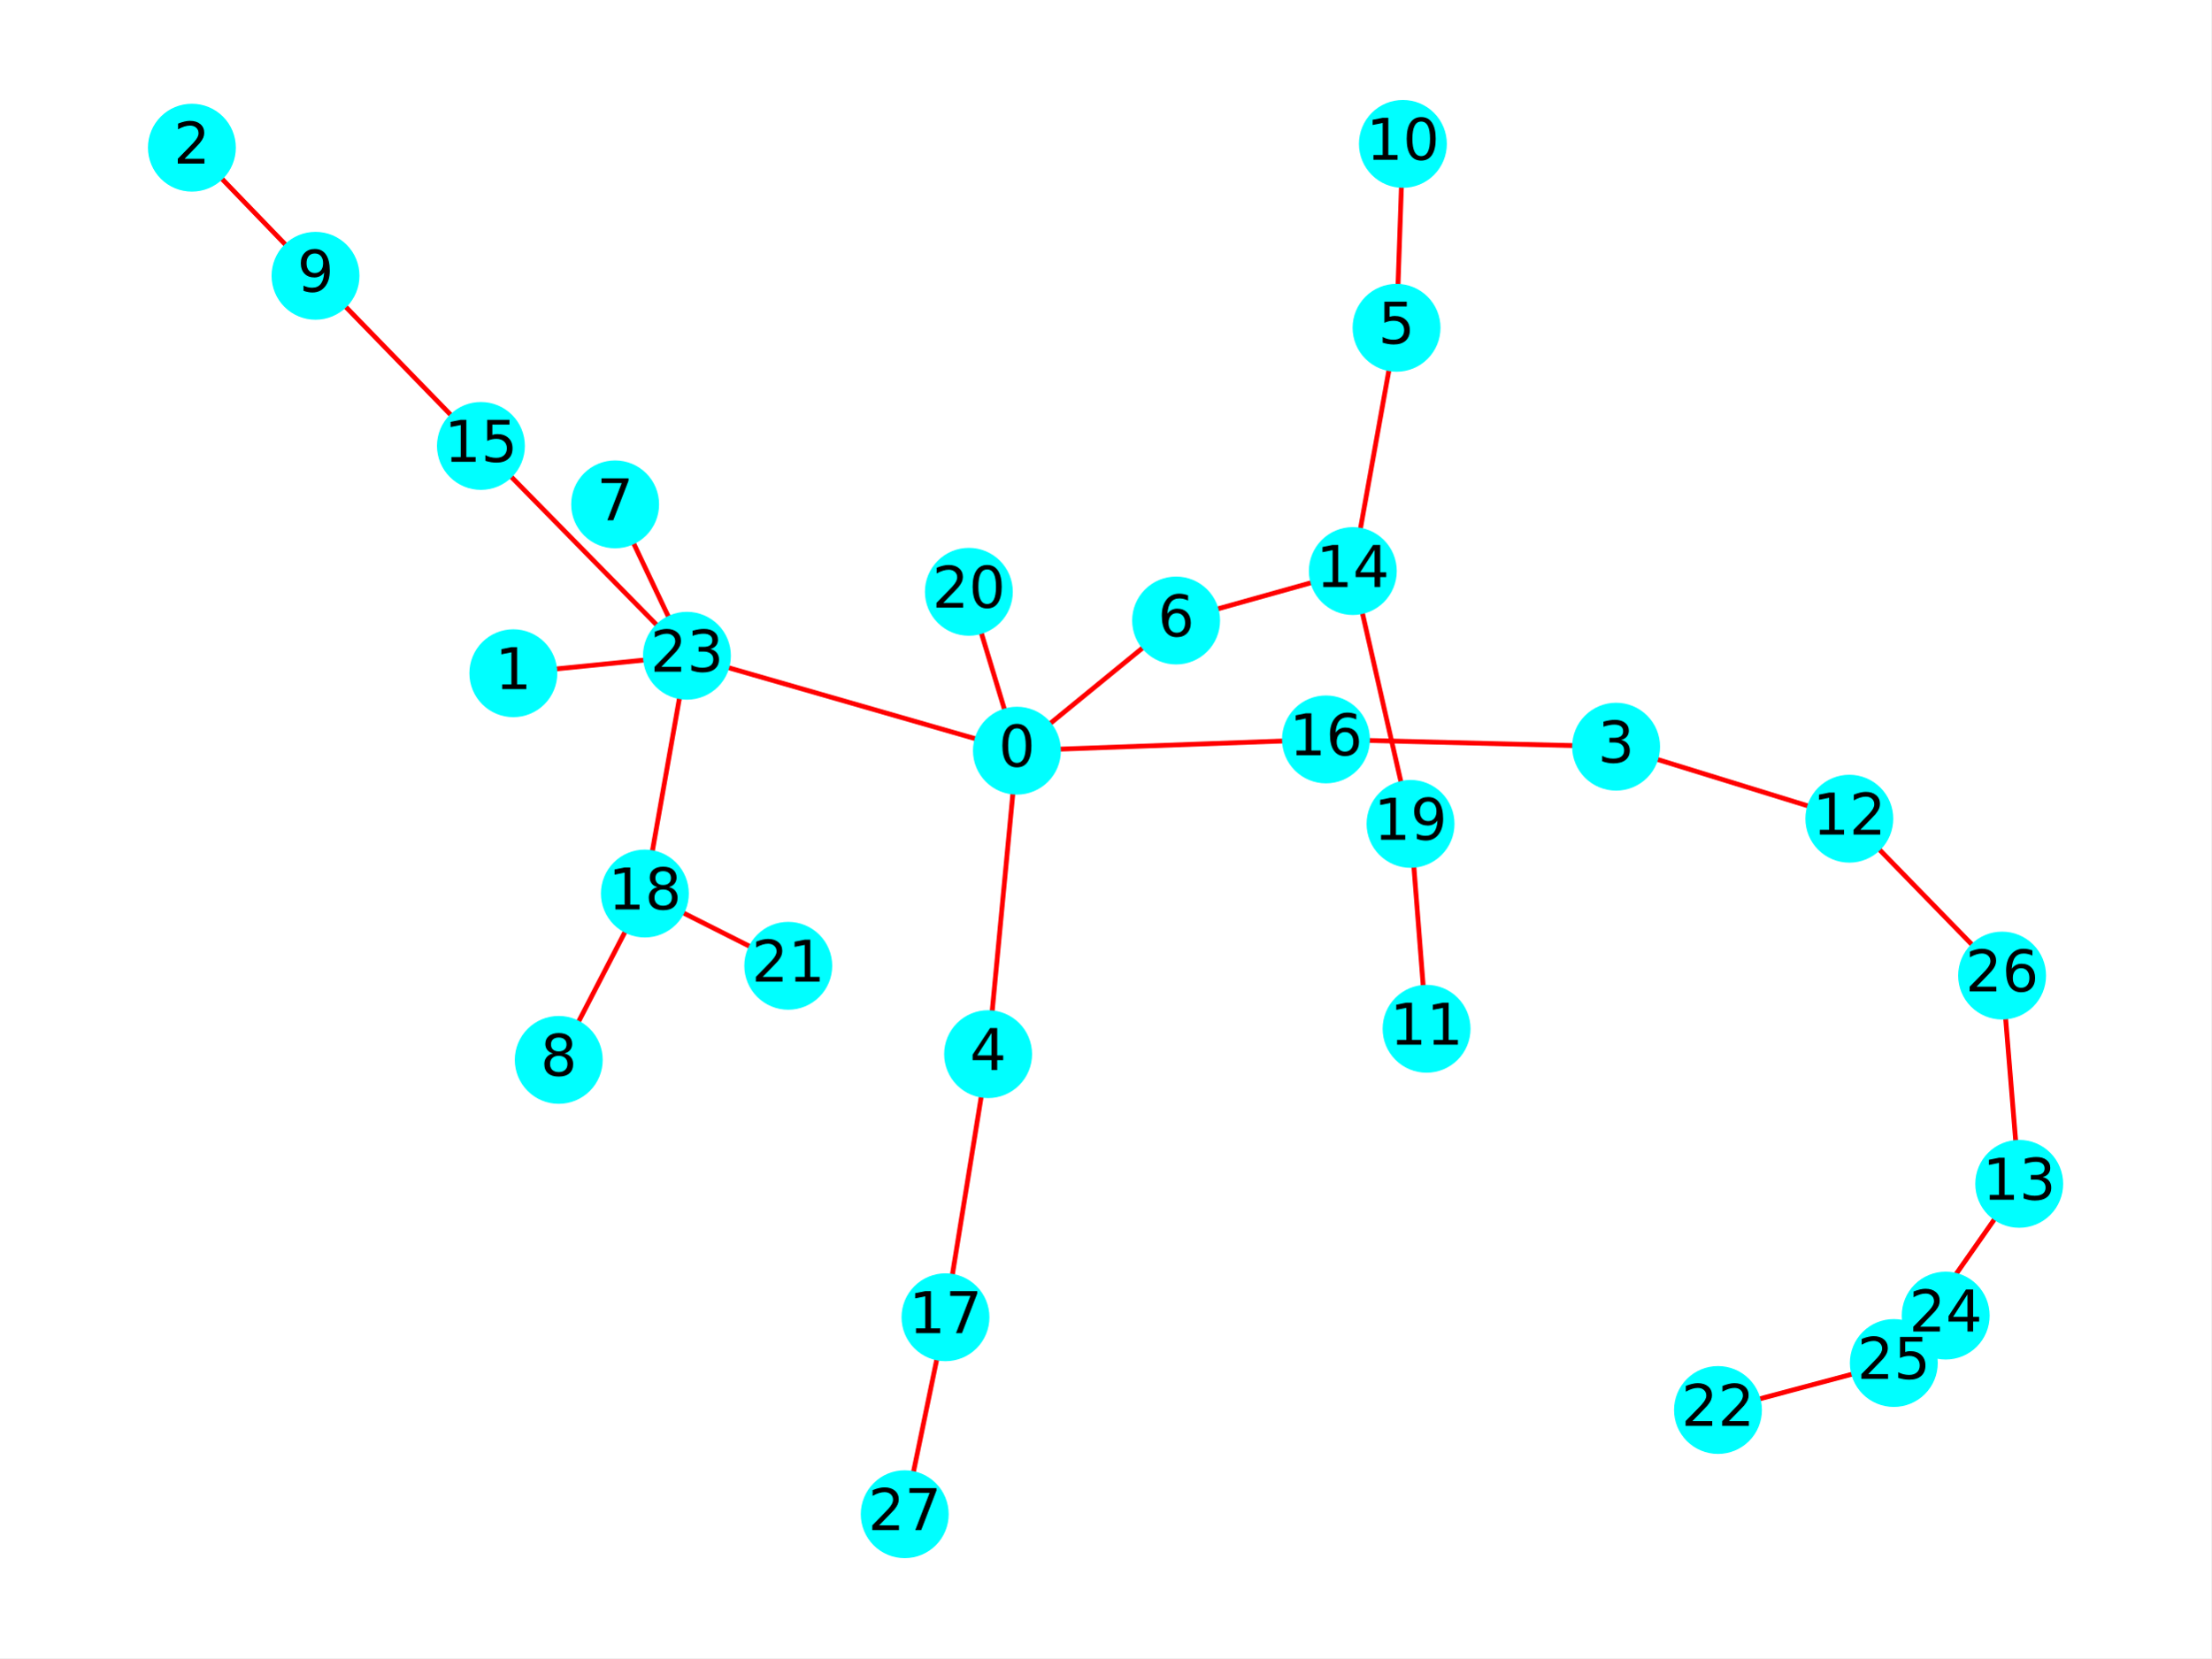
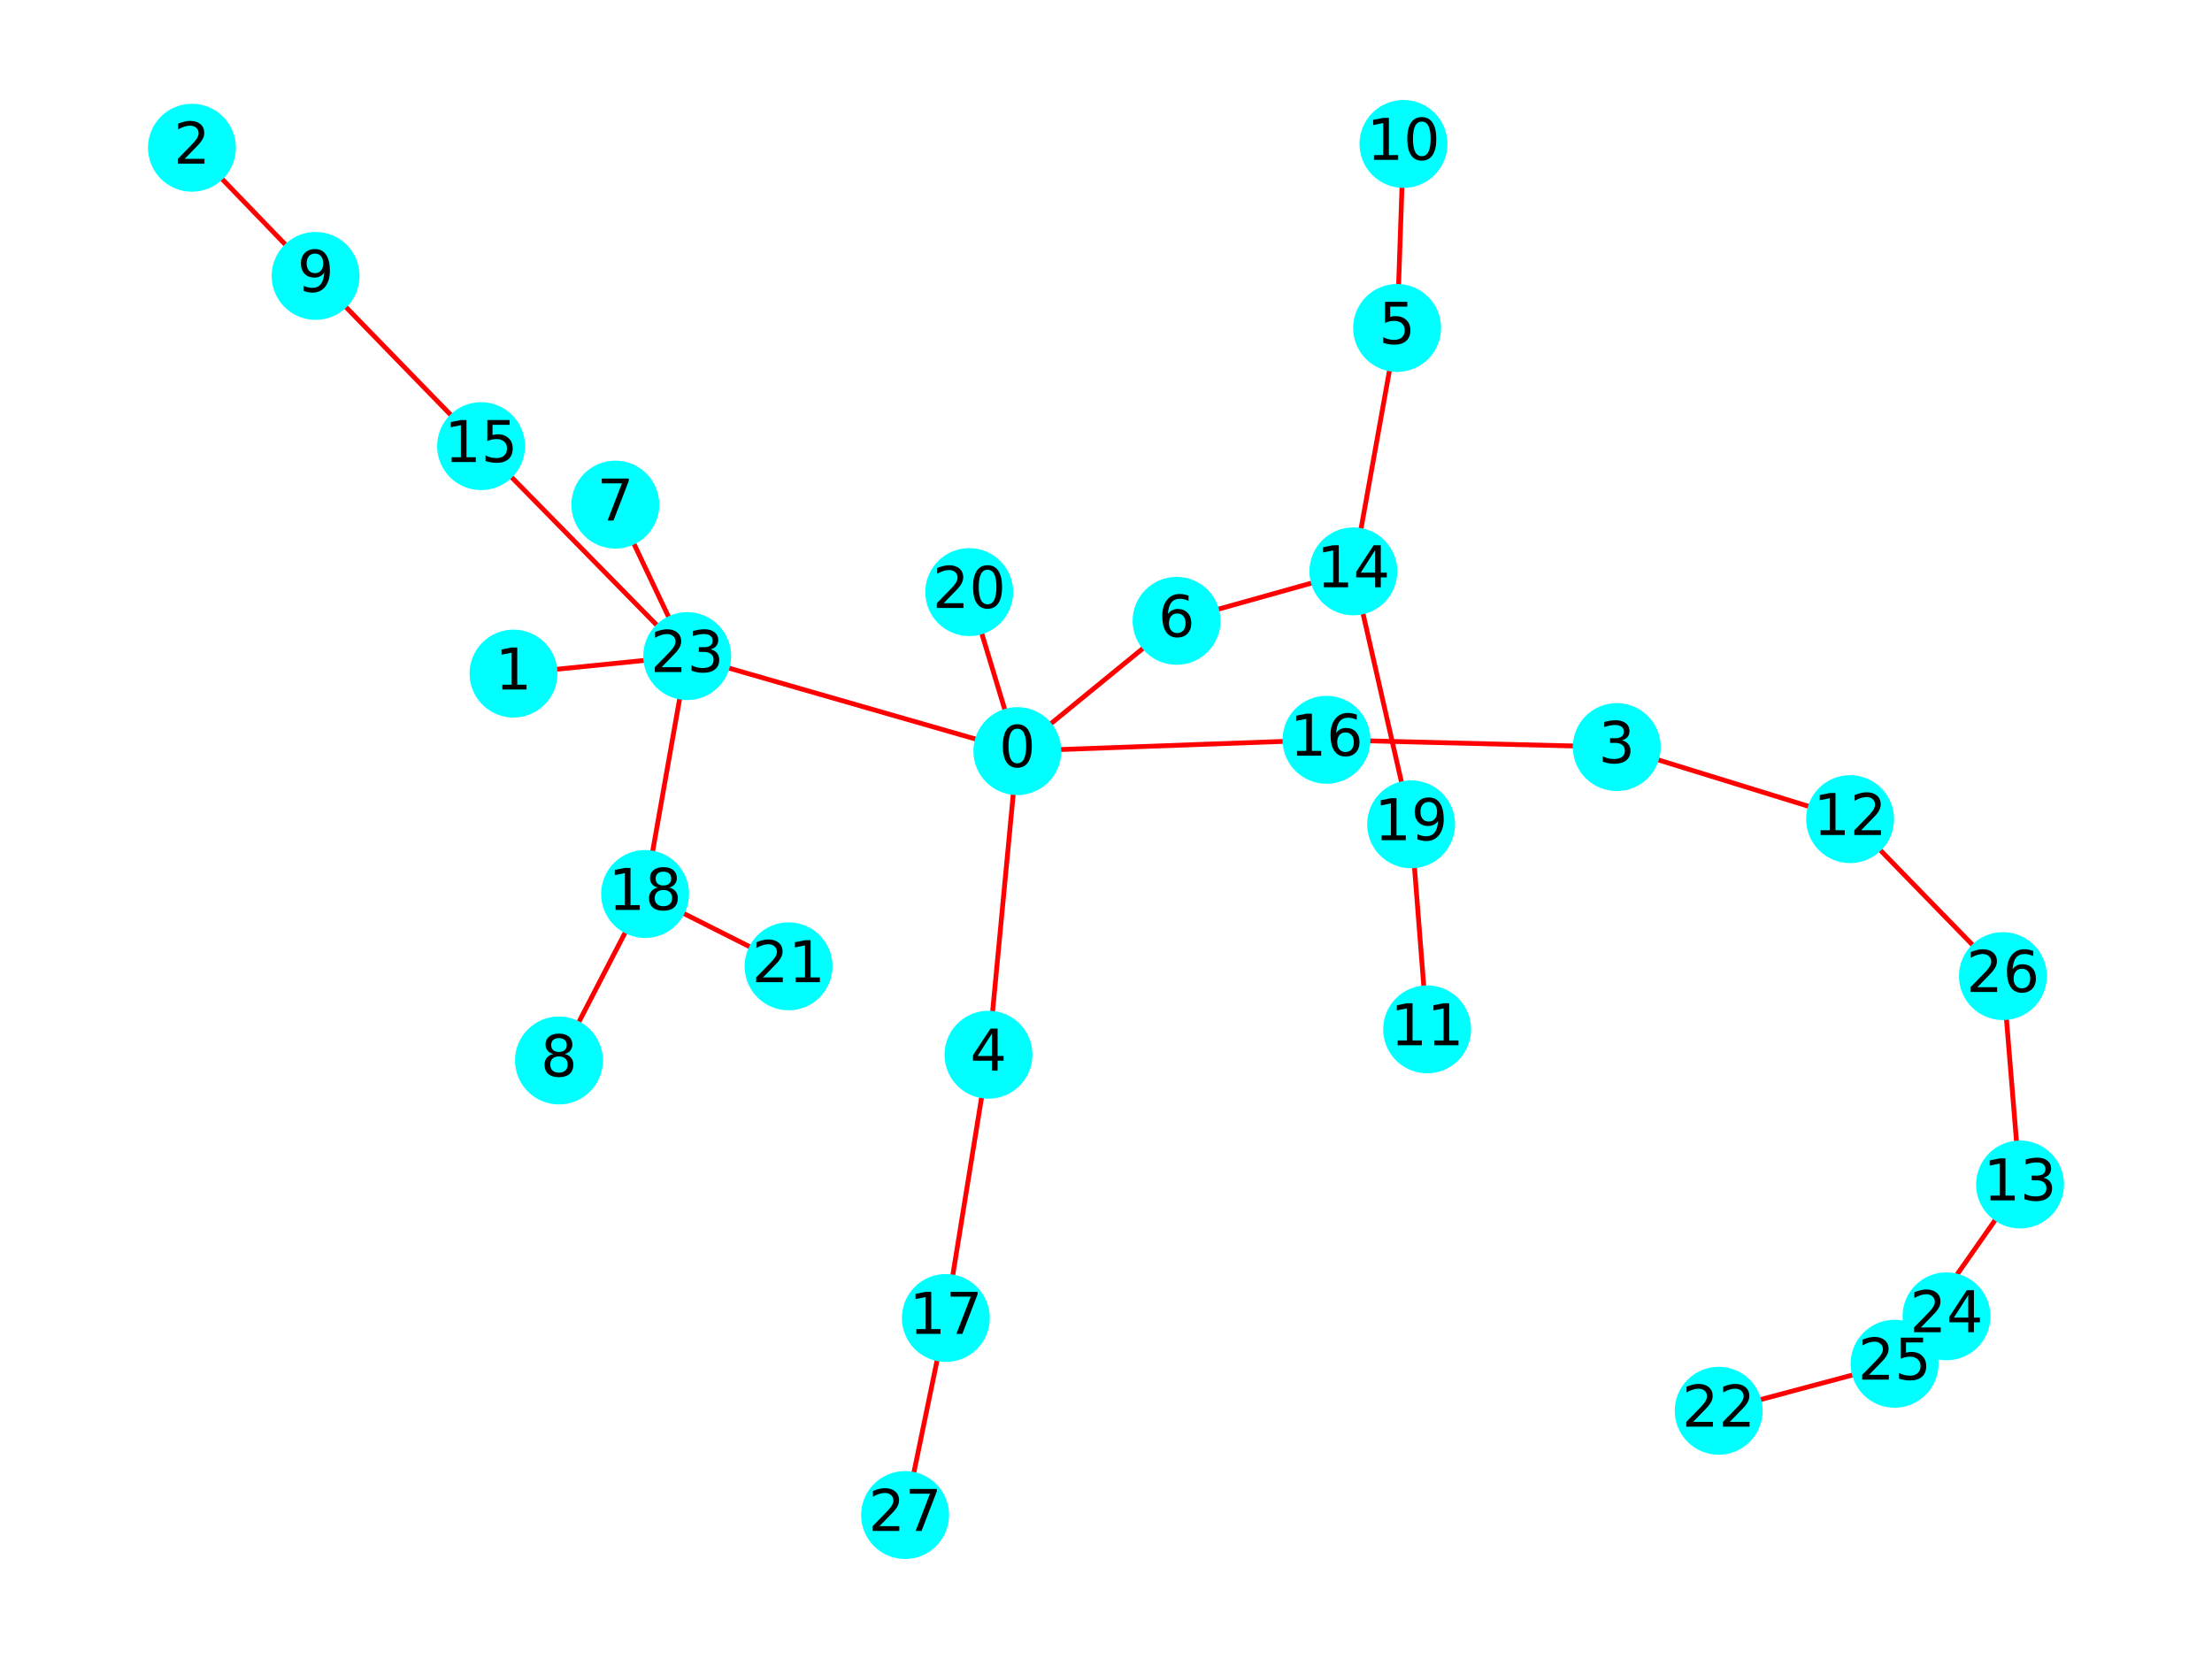
- <svg xmlns="http://www.w3.org/2000/svg" xmlns:xlink="http://www.w3.org/1999/xlink" width="460.8pt" height="345.6pt" viewBox="0 0 460.8 345.6" version="1.1">
+ <svg xmlns="http://www.w3.org/2000/svg" xmlns:xlink="http://www.w3.org/1999/xlink" width="614.4" height="460.8" version="1.1" viewBox="0 0 460.8 345.6">
  <defs>
-     <style type="text/css">*{stroke-linejoin: round; stroke-linecap: butt}</style>
+     <style type="text/css">*{stroke-linejoin:round;stroke-linecap:butt}</style>
  </defs>
  <g id="figure_1">
    <g id="patch_1">
-       <path d="M 0 345.6  L 460.8 345.6  L 460.8 0  L 0 0  z " style="fill: #ffffff" />
+       <path d="M 0 345.6 L 460.8 345.6 L 460.8 0 L 0 0 z" style="fill:#fff" />
    </g>
    <g id="axes_1">
      <g id="LineCollection_1">
-         <path d="M 211.931 156.465  L 143.156 136.679  " clip-path="url(#p920a6a5e1d)" style="fill: none; stroke: #ff0000" />
-         <path d="M 211.931 156.465  L 201.912 123.346  " clip-path="url(#p920a6a5e1d)" style="fill: none; stroke: #ff0000" />
-         <path d="M 211.931 156.465  L 205.924 219.719  " clip-path="url(#p920a6a5e1d)" style="fill: none; stroke: #ff0000" />
-         <path d="M 211.931 156.465  L 276.335 154.115  " clip-path="url(#p920a6a5e1d)" style="fill: none; stroke: #ff0000" />
-         <path d="M 211.931 156.465  L 245.105 129.333  " clip-path="url(#p920a6a5e1d)" style="fill: none; stroke: #ff0000" />
-         <path d="M 106.978 140.32  L 143.156 136.679  " clip-path="url(#p920a6a5e1d)" style="fill: none; stroke: #ff0000" />
-         <path d="M 39.987 30.776  L 65.751 57.48  " clip-path="url(#p920a6a5e1d)" style="fill: none; stroke: #ff0000" />
-         <path d="M 336.802 155.631  L 385.408 170.642  " clip-path="url(#p920a6a5e1d)" style="fill: none; stroke: #ff0000" />
-         <path d="M 336.802 155.631  L 276.335 154.115  " clip-path="url(#p920a6a5e1d)" style="fill: none; stroke: #ff0000" />
-         <path d="M 205.924 219.719  L 197.04 274.56  " clip-path="url(#p920a6a5e1d)" style="fill: none; stroke: #ff0000" />
-         <path d="M 291.045 68.318  L 292.369 29.99  " clip-path="url(#p920a6a5e1d)" style="fill: none; stroke: #ff0000" />
-         <path d="M 291.045 68.318  L 281.933 119.023  " clip-path="url(#p920a6a5e1d)" style="fill: none; stroke: #ff0000" />
-         <path d="M 245.105 129.333  L 281.933 119.023  " clip-path="url(#p920a6a5e1d)" style="fill: none; stroke: #ff0000" />
-         <path d="M 128.191 105.124  L 143.156 136.679  " clip-path="url(#p920a6a5e1d)" style="fill: none; stroke: #ff0000" />
-         <path d="M 116.442 220.915  L 134.388 186.238  " clip-path="url(#p920a6a5e1d)" style="fill: none; stroke: #ff0000" />
-         <path d="M 65.751 57.48  L 100.223 92.941  " clip-path="url(#p920a6a5e1d)" style="fill: none; stroke: #ff0000" />
-         <path d="M 297.302 214.429  L 293.961 171.722  " clip-path="url(#p920a6a5e1d)" style="fill: none; stroke: #ff0000" />
-         <path d="M 385.408 170.642  L 417.246 203.341  " clip-path="url(#p920a6a5e1d)" style="fill: none; stroke: #ff0000" />
-         <path d="M 420.813 246.753  L 417.246 203.341  " clip-path="url(#p920a6a5e1d)" style="fill: none; stroke: #ff0000" />
-         <path d="M 420.813 246.753  L 394.679 284.095  " clip-path="url(#p920a6a5e1d)" style="fill: none; stroke: #ff0000" />
-         <path d="M 281.933 119.023  L 293.961 171.722  " clip-path="url(#p920a6a5e1d)" style="fill: none; stroke: #ff0000" />
-         <path d="M 100.223 92.941  L 143.156 136.679  " clip-path="url(#p920a6a5e1d)" style="fill: none; stroke: #ff0000" />
-         <path d="M 197.04 274.56  L 188.546 315.61  " clip-path="url(#p920a6a5e1d)" style="fill: none; stroke: #ff0000" />
-         <path d="M 134.388 186.238  L 143.156 136.679  " clip-path="url(#p920a6a5e1d)" style="fill: none; stroke: #ff0000" />
-         <path d="M 134.388 186.238  L 164.274 201.302  " clip-path="url(#p920a6a5e1d)" style="fill: none; stroke: #ff0000" />
-         <path d="M 358.035 293.889  L 394.679 284.095  " clip-path="url(#p920a6a5e1d)" style="fill: none; stroke: #ff0000" />
-         <path d="M 405.491 274.214  L 394.679 284.095  " clip-path="url(#p920a6a5e1d)" style="fill: none; stroke: #ff0000" />
+         <path d="M 211.931 156.465 L 143.156 136.679" clip-path="url(#p920a6a5e1d)" style="fill:none;stroke:red" />
+         <path d="M 211.931 156.465 L 201.912 123.346" clip-path="url(#p920a6a5e1d)" style="fill:none;stroke:red" />
+         <path d="M 211.931 156.465 L 205.924 219.719" clip-path="url(#p920a6a5e1d)" style="fill:none;stroke:red" />
+         <path d="M 211.931 156.465 L 276.335 154.115" clip-path="url(#p920a6a5e1d)" style="fill:none;stroke:red" />
+         <path d="M 211.931 156.465 L 245.105 129.333" clip-path="url(#p920a6a5e1d)" style="fill:none;stroke:red" />
+         <path d="M 106.978 140.32 L 143.156 136.679" clip-path="url(#p920a6a5e1d)" style="fill:none;stroke:red" />
+         <path d="M 39.987 30.776 L 65.751 57.48" clip-path="url(#p920a6a5e1d)" style="fill:none;stroke:red" />
+         <path d="M 336.802 155.631 L 385.408 170.642" clip-path="url(#p920a6a5e1d)" style="fill:none;stroke:red" />
+         <path d="M 336.802 155.631 L 276.335 154.115" clip-path="url(#p920a6a5e1d)" style="fill:none;stroke:red" />
+         <path d="M 205.924 219.719 L 197.04 274.56" clip-path="url(#p920a6a5e1d)" style="fill:none;stroke:red" />
+         <path d="M 291.045 68.318 L 292.369 29.99" clip-path="url(#p920a6a5e1d)" style="fill:none;stroke:red" />
+         <path d="M 291.045 68.318 L 281.933 119.023" clip-path="url(#p920a6a5e1d)" style="fill:none;stroke:red" />
+         <path d="M 245.105 129.333 L 281.933 119.023" clip-path="url(#p920a6a5e1d)" style="fill:none;stroke:red" />
+         <path d="M 128.191 105.124 L 143.156 136.679" clip-path="url(#p920a6a5e1d)" style="fill:none;stroke:red" />
+         <path d="M 116.442 220.915 L 134.388 186.238" clip-path="url(#p920a6a5e1d)" style="fill:none;stroke:red" />
+         <path d="M 65.751 57.48 L 100.223 92.941" clip-path="url(#p920a6a5e1d)" style="fill:none;stroke:red" />
+         <path d="M 297.302 214.429 L 293.961 171.722" clip-path="url(#p920a6a5e1d)" style="fill:none;stroke:red" />
+         <path d="M 385.408 170.642 L 417.246 203.341" clip-path="url(#p920a6a5e1d)" style="fill:none;stroke:red" />
+         <path d="M 420.813 246.753 L 417.246 203.341" clip-path="url(#p920a6a5e1d)" style="fill:none;stroke:red" />
+         <path d="M 420.813 246.753 L 394.679 284.095" clip-path="url(#p920a6a5e1d)" style="fill:none;stroke:red" />
+         <path d="M 281.933 119.023 L 293.961 171.722" clip-path="url(#p920a6a5e1d)" style="fill:none;stroke:red" />
+         <path d="M 100.223 92.941 L 143.156 136.679" clip-path="url(#p920a6a5e1d)" style="fill:none;stroke:red" />
+         <path d="M 197.04 274.56 L 188.546 315.61" clip-path="url(#p920a6a5e1d)" style="fill:none;stroke:red" />
+         <path d="M 134.388 186.238 L 143.156 136.679" clip-path="url(#p920a6a5e1d)" style="fill:none;stroke:red" />
+         <path d="M 134.388 186.238 L 164.274 201.302" clip-path="url(#p920a6a5e1d)" style="fill:none;stroke:red" />
+         <path d="M 358.035 293.889 L 394.679 284.095" clip-path="url(#p920a6a5e1d)" style="fill:none;stroke:red" />
+         <path d="M 405.491 274.214 L 394.679 284.095" clip-path="url(#p920a6a5e1d)" style="fill:none;stroke:red" />
      </g>
      <g id="PathCollection_1">
        <defs>
-           <path id="C0_0_e4068fddc8" d="M 0 8.66  C 2.297 8.66 4.5 7.748 6.124 6.124  C 7.748 4.5 8.66 2.297 8.66 -0  C 8.66 -2.297 7.748 -4.5 6.124 -6.124  C 4.5 -7.748 2.297 -8.66 0 -8.66  C -2.297 -8.66 -4.5 -7.748 -6.124 -6.124  C -7.748 -4.5 -8.66 -2.297 -8.66 0  C -8.66 2.297 -7.748 4.5 -6.124 6.124  C -4.5 7.748 -2.297 8.66 0 8.66  z " />
+           <path id="C0_0_e4068fddc8" d="M 0 8.66 C 2.297 8.66 4.5 7.748 6.124 6.124 C 7.748 4.5 8.66 2.297 8.66 -0 C 8.66 -2.297 7.748 -4.5 6.124 -6.124 C 4.5 -7.748 2.297 -8.66 0 -8.66 C -2.297 -8.66 -4.5 -7.748 -6.124 -6.124 C -7.748 -4.5 -8.66 -2.297 -8.66 0 C -8.66 2.297 -7.748 4.5 -6.124 6.124 C -4.5 7.748 -2.297 8.66 0 8.66 z" />
        </defs>
        <g clip-path="url(#p920a6a5e1d)">
-           <use xlink:href="#C0_0_e4068fddc8" x="211.931" y="156.465" style="fill: #00ffff; stroke: #00ffff" />
-         </g>
-         <g clip-path="url(#p920a6a5e1d)">
-           <use xlink:href="#C0_0_e4068fddc8" x="106.978" y="140.32" style="fill: #00ffff; stroke: #00ffff" />
-         </g>
-         <g clip-path="url(#p920a6a5e1d)">
-           <use xlink:href="#C0_0_e4068fddc8" x="39.987" y="30.776" style="fill: #00ffff; stroke: #00ffff" />
-         </g>
-         <g clip-path="url(#p920a6a5e1d)">
-           <use xlink:href="#C0_0_e4068fddc8" x="336.802" y="155.631" style="fill: #00ffff; stroke: #00ffff" />
-         </g>
-         <g clip-path="url(#p920a6a5e1d)">
-           <use xlink:href="#C0_0_e4068fddc8" x="205.924" y="219.719" style="fill: #00ffff; stroke: #00ffff" />
-         </g>
-         <g clip-path="url(#p920a6a5e1d)">
-           <use xlink:href="#C0_0_e4068fddc8" x="291.045" y="68.318" style="fill: #00ffff; stroke: #00ffff" />
-         </g>
-         <g clip-path="url(#p920a6a5e1d)">
-           <use xlink:href="#C0_0_e4068fddc8" x="245.105" y="129.333" style="fill: #00ffff; stroke: #00ffff" />
-         </g>
-         <g clip-path="url(#p920a6a5e1d)">
-           <use xlink:href="#C0_0_e4068fddc8" x="128.191" y="105.124" style="fill: #00ffff; stroke: #00ffff" />
-         </g>
-         <g clip-path="url(#p920a6a5e1d)">
-           <use xlink:href="#C0_0_e4068fddc8" x="116.442" y="220.915" style="fill: #00ffff; stroke: #00ffff" />
-         </g>
-         <g clip-path="url(#p920a6a5e1d)">
-           <use xlink:href="#C0_0_e4068fddc8" x="65.751" y="57.48" style="fill: #00ffff; stroke: #00ffff" />
-         </g>
-         <g clip-path="url(#p920a6a5e1d)">
-           <use xlink:href="#C0_0_e4068fddc8" x="292.369" y="29.99" style="fill: #00ffff; stroke: #00ffff" />
-         </g>
-         <g clip-path="url(#p920a6a5e1d)">
-           <use xlink:href="#C0_0_e4068fddc8" x="297.302" y="214.429" style="fill: #00ffff; stroke: #00ffff" />
-         </g>
-         <g clip-path="url(#p920a6a5e1d)">
-           <use xlink:href="#C0_0_e4068fddc8" x="385.408" y="170.642" style="fill: #00ffff; stroke: #00ffff" />
-         </g>
-         <g clip-path="url(#p920a6a5e1d)">
-           <use xlink:href="#C0_0_e4068fddc8" x="420.813" y="246.753" style="fill: #00ffff; stroke: #00ffff" />
-         </g>
-         <g clip-path="url(#p920a6a5e1d)">
-           <use xlink:href="#C0_0_e4068fddc8" x="281.933" y="119.023" style="fill: #00ffff; stroke: #00ffff" />
-         </g>
-         <g clip-path="url(#p920a6a5e1d)">
-           <use xlink:href="#C0_0_e4068fddc8" x="100.223" y="92.941" style="fill: #00ffff; stroke: #00ffff" />
-         </g>
-         <g clip-path="url(#p920a6a5e1d)">
-           <use xlink:href="#C0_0_e4068fddc8" x="276.335" y="154.115" style="fill: #00ffff; stroke: #00ffff" />
-         </g>
-         <g clip-path="url(#p920a6a5e1d)">
-           <use xlink:href="#C0_0_e4068fddc8" x="197.04" y="274.56" style="fill: #00ffff; stroke: #00ffff" />
-         </g>
-         <g clip-path="url(#p920a6a5e1d)">
-           <use xlink:href="#C0_0_e4068fddc8" x="134.388" y="186.238" style="fill: #00ffff; stroke: #00ffff" />
-         </g>
-         <g clip-path="url(#p920a6a5e1d)">
-           <use xlink:href="#C0_0_e4068fddc8" x="293.961" y="171.722" style="fill: #00ffff; stroke: #00ffff" />
-         </g>
-         <g clip-path="url(#p920a6a5e1d)">
-           <use xlink:href="#C0_0_e4068fddc8" x="201.912" y="123.346" style="fill: #00ffff; stroke: #00ffff" />
-         </g>
-         <g clip-path="url(#p920a6a5e1d)">
-           <use xlink:href="#C0_0_e4068fddc8" x="164.274" y="201.302" style="fill: #00ffff; stroke: #00ffff" />
-         </g>
-         <g clip-path="url(#p920a6a5e1d)">
-           <use xlink:href="#C0_0_e4068fddc8" x="358.035" y="293.889" style="fill: #00ffff; stroke: #00ffff" />
-         </g>
-         <g clip-path="url(#p920a6a5e1d)">
-           <use xlink:href="#C0_0_e4068fddc8" x="143.156" y="136.679" style="fill: #00ffff; stroke: #00ffff" />
-         </g>
-         <g clip-path="url(#p920a6a5e1d)">
-           <use xlink:href="#C0_0_e4068fddc8" x="405.491" y="274.214" style="fill: #00ffff; stroke: #00ffff" />
-         </g>
-         <g clip-path="url(#p920a6a5e1d)">
-           <use xlink:href="#C0_0_e4068fddc8" x="394.679" y="284.095" style="fill: #00ffff; stroke: #00ffff" />
-         </g>
-         <g clip-path="url(#p920a6a5e1d)">
-           <use xlink:href="#C0_0_e4068fddc8" x="417.246" y="203.341" style="fill: #00ffff; stroke: #00ffff" />
-         </g>
-         <g clip-path="url(#p920a6a5e1d)">
-           <use xlink:href="#C0_0_e4068fddc8" x="188.546" y="315.61" style="fill: #00ffff; stroke: #00ffff" />
+           <use x="211.931" y="156.465" xlink:href="#C0_0_e4068fddc8" style="fill:#0ff;stroke:#0ff" />
+         </g>
+         <g clip-path="url(#p920a6a5e1d)">
+           <use x="106.978" y="140.32" xlink:href="#C0_0_e4068fddc8" style="fill:#0ff;stroke:#0ff" />
+         </g>
+         <g clip-path="url(#p920a6a5e1d)">
+           <use x="39.987" y="30.776" xlink:href="#C0_0_e4068fddc8" style="fill:#0ff;stroke:#0ff" />
+         </g>
+         <g clip-path="url(#p920a6a5e1d)">
+           <use x="336.802" y="155.631" xlink:href="#C0_0_e4068fddc8" style="fill:#0ff;stroke:#0ff" />
+         </g>
+         <g clip-path="url(#p920a6a5e1d)">
+           <use x="205.924" y="219.719" xlink:href="#C0_0_e4068fddc8" style="fill:#0ff;stroke:#0ff" />
+         </g>
+         <g clip-path="url(#p920a6a5e1d)">
+           <use x="291.045" y="68.318" xlink:href="#C0_0_e4068fddc8" style="fill:#0ff;stroke:#0ff" />
+         </g>
+         <g clip-path="url(#p920a6a5e1d)">
+           <use x="245.105" y="129.333" xlink:href="#C0_0_e4068fddc8" style="fill:#0ff;stroke:#0ff" />
+         </g>
+         <g clip-path="url(#p920a6a5e1d)">
+           <use x="128.191" y="105.124" xlink:href="#C0_0_e4068fddc8" style="fill:#0ff;stroke:#0ff" />
+         </g>
+         <g clip-path="url(#p920a6a5e1d)">
+           <use x="116.442" y="220.915" xlink:href="#C0_0_e4068fddc8" style="fill:#0ff;stroke:#0ff" />
+         </g>
+         <g clip-path="url(#p920a6a5e1d)">
+           <use x="65.751" y="57.48" xlink:href="#C0_0_e4068fddc8" style="fill:#0ff;stroke:#0ff" />
+         </g>
+         <g clip-path="url(#p920a6a5e1d)">
+           <use x="292.369" y="29.99" xlink:href="#C0_0_e4068fddc8" style="fill:#0ff;stroke:#0ff" />
+         </g>
+         <g clip-path="url(#p920a6a5e1d)">
+           <use x="297.302" y="214.429" xlink:href="#C0_0_e4068fddc8" style="fill:#0ff;stroke:#0ff" />
+         </g>
+         <g clip-path="url(#p920a6a5e1d)">
+           <use x="385.408" y="170.642" xlink:href="#C0_0_e4068fddc8" style="fill:#0ff;stroke:#0ff" />
+         </g>
+         <g clip-path="url(#p920a6a5e1d)">
+           <use x="420.813" y="246.753" xlink:href="#C0_0_e4068fddc8" style="fill:#0ff;stroke:#0ff" />
+         </g>
+         <g clip-path="url(#p920a6a5e1d)">
+           <use x="281.933" y="119.023" xlink:href="#C0_0_e4068fddc8" style="fill:#0ff;stroke:#0ff" />
+         </g>
+         <g clip-path="url(#p920a6a5e1d)">
+           <use x="100.223" y="92.941" xlink:href="#C0_0_e4068fddc8" style="fill:#0ff;stroke:#0ff" />
+         </g>
+         <g clip-path="url(#p920a6a5e1d)">
+           <use x="276.335" y="154.115" xlink:href="#C0_0_e4068fddc8" style="fill:#0ff;stroke:#0ff" />
+         </g>
+         <g clip-path="url(#p920a6a5e1d)">
+           <use x="197.04" y="274.56" xlink:href="#C0_0_e4068fddc8" style="fill:#0ff;stroke:#0ff" />
+         </g>
+         <g clip-path="url(#p920a6a5e1d)">
+           <use x="134.388" y="186.238" xlink:href="#C0_0_e4068fddc8" style="fill:#0ff;stroke:#0ff" />
+         </g>
+         <g clip-path="url(#p920a6a5e1d)">
+           <use x="293.961" y="171.722" xlink:href="#C0_0_e4068fddc8" style="fill:#0ff;stroke:#0ff" />
+         </g>
+         <g clip-path="url(#p920a6a5e1d)">
+           <use x="201.912" y="123.346" xlink:href="#C0_0_e4068fddc8" style="fill:#0ff;stroke:#0ff" />
+         </g>
+         <g clip-path="url(#p920a6a5e1d)">
+           <use x="164.274" y="201.302" xlink:href="#C0_0_e4068fddc8" style="fill:#0ff;stroke:#0ff" />
+         </g>
+         <g clip-path="url(#p920a6a5e1d)">
+           <use x="358.035" y="293.889" xlink:href="#C0_0_e4068fddc8" style="fill:#0ff;stroke:#0ff" />
+         </g>
+         <g clip-path="url(#p920a6a5e1d)">
+           <use x="143.156" y="136.679" xlink:href="#C0_0_e4068fddc8" style="fill:#0ff;stroke:#0ff" />
+         </g>
+         <g clip-path="url(#p920a6a5e1d)">
+           <use x="405.491" y="274.214" xlink:href="#C0_0_e4068fddc8" style="fill:#0ff;stroke:#0ff" />
+         </g>
+         <g clip-path="url(#p920a6a5e1d)">
+           <use x="394.679" y="284.095" xlink:href="#C0_0_e4068fddc8" style="fill:#0ff;stroke:#0ff" />
+         </g>
+         <g clip-path="url(#p920a6a5e1d)">
+           <use x="417.246" y="203.341" xlink:href="#C0_0_e4068fddc8" style="fill:#0ff;stroke:#0ff" />
+         </g>
+         <g clip-path="url(#p920a6a5e1d)">
+           <use x="188.546" y="315.61" xlink:href="#C0_0_e4068fddc8" style="fill:#0ff;stroke:#0ff" />
        </g>
      </g>
      <g id="text_1">
        <g clip-path="url(#p920a6a5e1d)">
          <g transform="translate(208.1132 159.7765) scale(0.12 -0.12)">
            <defs>
-               <path id="DejaVuSans-30" d="M 2034 4250  Q 1547 4250 1301 3770  Q 1056 3291 1056 2328  Q 1056 1369 1301 889  Q 1547 409 2034 409  Q 2525 409 2770 889  Q 3016 1369 3016 2328  Q 3016 3291 2770 3770  Q 2525 4250 2034 4250  z M 2034 4750  Q 2819 4750 3233 4129  Q 3647 3509 3647 2328  Q 3647 1150 3233 529  Q 2819 -91 2034 -91  Q 1250 -91 836 529  Q 422 1150 422 2328  Q 422 3509 836 4129  Q 1250 4750 2034 4750  z " transform="scale(0.015625)" />
+               <path id="DejaVuSans-30" d="M 2034 4250 Q 1547 4250 1301 3770 Q 1056 3291 1056 2328 Q 1056 1369 1301 889 Q 1547 409 2034 409 Q 2525 409 2770 889 Q 3016 1369 3016 2328 Q 3016 3291 2770 3770 Q 2525 4250 2034 4250 z M 2034 4750 Q 2819 4750 3233 4129 Q 3647 3509 3647 2328 Q 3647 1150 3233 529 Q 2819 -91 2034 -91 Q 1250 -91 836 529 Q 422 1150 422 2328 Q 422 3509 836 4129 Q 1250 4750 2034 4750 z" transform="scale(0.015625)" />
            </defs>
            <use xlink:href="#DejaVuSans-30" />
          </g>
        </g>
      </g>
      <g id="text_2">
        <g clip-path="url(#p920a6a5e1d)">
          <g transform="translate(103.1601 143.6308) scale(0.12 -0.12)">
            <defs>
-               <path id="DejaVuSans-31" d="M 794 531  L 1825 531  L 1825 4091  L 703 3866  L 703 4441  L 1819 4666  L 2450 4666  L 2450 531  L 3481 531  L 3481 0  L 794 0  L 794 531  z " transform="scale(0.015625)" />
+               <path id="DejaVuSans-31" d="M 794 531 L 1825 531 L 1825 4091 L 703 3866 L 703 4441 L 1819 4666 L 2450 4666 L 2450 531 L 3481 531 L 3481 0 L 794 0 L 794 531 z" transform="scale(0.015625)" />
            </defs>
            <use xlink:href="#DejaVuSans-31" />
          </g>
        </g>
      </g>
      <g id="text_3">
        <g clip-path="url(#p920a6a5e1d)">
          <g transform="translate(36.16928 34.08712) scale(0.12 -0.12)">
            <defs>
-               <path id="DejaVuSans-32" d="M 1228 531  L 3431 531  L 3431 0  L 469 0  L 469 531  Q 828 903 1448 1529  Q 2069 2156 2228 2338  Q 2531 2678 2651 2914  Q 2772 3150 2772 3378  Q 2772 3750 2511 3984  Q 2250 4219 1831 4219  Q 1534 4219 1204 4116  Q 875 4013 500 3803  L 500 4441  Q 881 4594 1212 4672  Q 1544 4750 1819 4750  Q 2544 4750 2975 4387  Q 3406 4025 3406 3419  Q 3406 3131 3298 2873  Q 3191 2616 2906 2266  Q 2828 2175 2409 1742  Q 1991 1309 1228 531  z " transform="scale(0.015625)" />
+               <path id="DejaVuSans-32" d="M 1228 531 L 3431 531 L 3431 0 L 469 0 L 469 531 Q 828 903 1448 1529 Q 2069 2156 2228 2338 Q 2531 2678 2651 2914 Q 2772 3150 2772 3378 Q 2772 3750 2511 3984 Q 2250 4219 1831 4219 Q 1534 4219 1204 4116 Q 875 4013 500 3803 L 500 4441 Q 881 4594 1212 4672 Q 1544 4750 1819 4750 Q 2544 4750 2975 4387 Q 3406 4025 3406 3419 Q 3406 3131 3298 2873 Q 3191 2616 2906 2266 Q 2828 2175 2409 1742 Q 1991 1309 1228 531 z" transform="scale(0.015625)" />
            </defs>
            <use xlink:href="#DejaVuSans-32" />
          </g>
        </g>
      </g>
      <g id="text_4">
        <g clip-path="url(#p920a6a5e1d)">
          <g transform="translate(332.984 158.942) scale(0.12 -0.12)">
            <defs>
-               <path id="DejaVuSans-33" d="M 2597 2516  Q 3050 2419 3304 2112  Q 3559 1806 3559 1356  Q 3559 666 3084 287  Q 2609 -91 1734 -91  Q 1441 -91 1130 -33  Q 819 25 488 141  L 488 750  Q 750 597 1062 519  Q 1375 441 1716 441  Q 2309 441 2620 675  Q 2931 909 2931 1356  Q 2931 1769 2642 2001  Q 2353 2234 1838 2234  L 1294 2234  L 1294 2753  L 1863 2753  Q 2328 2753 2575 2939  Q 2822 3125 2822 3475  Q 2822 3834 2567 4026  Q 2313 4219 1838 4219  Q 1578 4219 1281 4162  Q 984 4106 628 3988  L 628 4550  Q 988 4650 1302 4700  Q 1616 4750 1894 4750  Q 2613 4750 3031 4423  Q 3450 4097 3450 3541  Q 3450 3153 3228 2886  Q 3006 2619 2597 2516  z " transform="scale(0.015625)" />
+               <path id="DejaVuSans-33" d="M 2597 2516 Q 3050 2419 3304 2112 Q 3559 1806 3559 1356 Q 3559 666 3084 287 Q 2609 -91 1734 -91 Q 1441 -91 1130 -33 Q 819 25 488 141 L 488 750 Q 750 597 1062 519 Q 1375 441 1716 441 Q 2309 441 2620 675 Q 2931 909 2931 1356 Q 2931 1769 2642 2001 Q 2353 2234 1838 2234 L 1294 2234 L 1294 2753 L 1863 2753 Q 2328 2753 2575 2939 Q 2822 3125 2822 3475 Q 2822 3834 2567 4026 Q 2313 4219 1838 4219 Q 1578 4219 1281 4162 Q 984 4106 628 3988 L 628 4550 Q 988 4650 1302 4700 Q 1616 4750 1894 4750 Q 2613 4750 3031 4423 Q 3450 4097 3450 3541 Q 3450 3153 3228 2886 Q 3006 2619 2597 2516 z" transform="scale(0.015625)" />
            </defs>
            <use xlink:href="#DejaVuSans-33" />
          </g>
        </g>
      </g>
      <g id="text_5">
        <g clip-path="url(#p920a6a5e1d)">
          <g transform="translate(202.1065 223.0301) scale(0.12 -0.12)">
            <defs>
-               <path id="DejaVuSans-34" d="M 2419 4116  L 825 1625  L 2419 1625  L 2419 4116  z M 2253 4666  L 3047 4666  L 3047 1625  L 3713 1625  L 3713 1100  L 3047 1100  L 3047 0  L 2419 0  L 2419 1100  L 313 1100  L 313 1709  L 2253 4666  z " transform="scale(0.015625)" />
+               <path id="DejaVuSans-34" d="M 2419 4116 L 825 1625 L 2419 1625 L 2419 4116 z M 2253 4666 L 3047 4666 L 3047 1625 L 3713 1625 L 3713 1100 L 3047 1100 L 3047 0 L 2419 0 L 2419 1100 L 313 1100 L 313 1709 L 2253 4666 z" transform="scale(0.015625)" />
            </defs>
            <use xlink:href="#DejaVuSans-34" />
          </g>
        </g>
      </g>
      <g id="text_6">
        <g clip-path="url(#p920a6a5e1d)">
          <g transform="translate(287.2279 71.62915) scale(0.12 -0.12)">
            <defs>
-               <path id="DejaVuSans-35" d="M 691 4666  L 3169 4666  L 3169 4134  L 1269 4134  L 1269 2991  Q 1406 3038 1543 3061  Q 1681 3084 1819 3084  Q 2600 3084 3056 2656  Q 3513 2228 3513 1497  Q 3513 744 3044 326  Q 2575 -91 1722 -91  Q 1428 -91 1123 -41  Q 819 9 494 109  L 494 744  Q 775 591 1075 516  Q 1375 441 1709 441  Q 2250 441 2565 725  Q 2881 1009 2881 1497  Q 2881 1984 2565 2268  Q 2250 2553 1709 2553  Q 1456 2553 1204 2497  Q 953 2441 691 2322  L 691 4666  z " transform="scale(0.015625)" />
+               <path id="DejaVuSans-35" d="M 691 4666 L 3169 4666 L 3169 4134 L 1269 4134 L 1269 2991 Q 1406 3038 1543 3061 Q 1681 3084 1819 3084 Q 2600 3084 3056 2656 Q 3513 2228 3513 1497 Q 3513 744 3044 326 Q 2575 -91 1722 -91 Q 1428 -91 1123 -41 Q 819 9 494 109 L 494 744 Q 775 591 1075 516 Q 1375 441 1709 441 Q 2250 441 2565 725 Q 2881 1009 2881 1497 Q 2881 1984 2565 2268 Q 2250 2553 1709 2553 Q 1456 2553 1204 2497 Q 953 2441 691 2322 L 691 4666 z" transform="scale(0.015625)" />
            </defs>
            <use xlink:href="#DejaVuSans-35" />
          </g>
        </g>
      </g>
      <g id="text_7">
        <g clip-path="url(#p920a6a5e1d)">
          <g transform="translate(241.2872 132.6439) scale(0.12 -0.12)">
            <defs>
-               <path id="DejaVuSans-36" d="M 2113 2584  Q 1688 2584 1439 2293  Q 1191 2003 1191 1497  Q 1191 994 1439 701  Q 1688 409 2113 409  Q 2538 409 2786 701  Q 3034 994 3034 1497  Q 3034 2003 2786 2293  Q 2538 2584 2113 2584  z M 3366 4563  L 3366 3988  Q 3128 4100 2886 4159  Q 2644 4219 2406 4219  Q 1781 4219 1451 3797  Q 1122 3375 1075 2522  Q 1259 2794 1537 2939  Q 1816 3084 2150 3084  Q 2853 3084 3261 2657  Q 3669 2231 3669 1497  Q 3669 778 3244 343  Q 2819 -91 2113 -91  Q 1303 -91 875 529  Q 447 1150 447 2328  Q 447 3434 972 4092  Q 1497 4750 2381 4750  Q 2619 4750 2861 4703  Q 3103 4656 3366 4563  z " transform="scale(0.015625)" />
+               <path id="DejaVuSans-36" d="M 2113 2584 Q 1688 2584 1439 2293 Q 1191 2003 1191 1497 Q 1191 994 1439 701 Q 1688 409 2113 409 Q 2538 409 2786 701 Q 3034 994 3034 1497 Q 3034 2003 2786 2293 Q 2538 2584 2113 2584 z M 3366 4563 L 3366 3988 Q 3128 4100 2886 4159 Q 2644 4219 2406 4219 Q 1781 4219 1451 3797 Q 1122 3375 1075 2522 Q 1259 2794 1537 2939 Q 1816 3084 2150 3084 Q 2853 3084 3261 2657 Q 3669 2231 3669 1497 Q 3669 778 3244 343 Q 2819 -91 2113 -91 Q 1303 -91 875 529 Q 447 1150 447 2328 Q 447 3434 972 4092 Q 1497 4750 2381 4750 Q 2619 4750 2861 4703 Q 3103 4656 3366 4563 z" transform="scale(0.015625)" />
            </defs>
            <use xlink:href="#DejaVuSans-36" />
          </g>
        </g>
      </g>
      <g id="text_8">
        <g clip-path="url(#p920a6a5e1d)">
          <g transform="translate(124.3732 108.4355) scale(0.12 -0.12)">
            <defs>
-               <path id="DejaVuSans-37" d="M 525 4666  L 3525 4666  L 3525 4397  L 1831 0  L 1172 0  L 2766 4134  L 525 4134  L 525 4666  z " transform="scale(0.015625)" />
+               <path id="DejaVuSans-37" d="M 525 4666 L 3525 4666 L 3525 4397 L 1831 0 L 1172 0 L 2766 4134 L 525 4134 L 525 4666 z" transform="scale(0.015625)" />
            </defs>
            <use xlink:href="#DejaVuSans-37" />
          </g>
        </g>
      </g>
      <g id="text_9">
        <g clip-path="url(#p920a6a5e1d)">
          <g transform="translate(112.6242 224.2258) scale(0.12 -0.12)">
            <defs>
-               <path id="DejaVuSans-38" d="M 2034 2216  Q 1584 2216 1326 1975  Q 1069 1734 1069 1313  Q 1069 891 1326 650  Q 1584 409 2034 409  Q 2484 409 2743 651  Q 3003 894 3003 1313  Q 3003 1734 2745 1975  Q 2488 2216 2034 2216  z M 1403 2484  Q 997 2584 770 2862  Q 544 3141 544 3541  Q 544 4100 942 4425  Q 1341 4750 2034 4750  Q 2731 4750 3128 4425  Q 3525 4100 3525 3541  Q 3525 3141 3298 2862  Q 3072 2584 2669 2484  Q 3125 2378 3379 2068  Q 3634 1759 3634 1313  Q 3634 634 3220 271  Q 2806 -91 2034 -91  Q 1263 -91 848 271  Q 434 634 434 1313  Q 434 1759 690 2068  Q 947 2378 1403 2484  z M 1172 3481  Q 1172 3119 1398 2916  Q 1625 2713 2034 2713  Q 2441 2713 2670 2916  Q 2900 3119 2900 3481  Q 2900 3844 2670 4047  Q 2441 4250 2034 4250  Q 1625 4250 1398 4047  Q 1172 3844 1172 3481  z " transform="scale(0.015625)" />
+               <path id="DejaVuSans-38" d="M 2034 2216 Q 1584 2216 1326 1975 Q 1069 1734 1069 1313 Q 1069 891 1326 650 Q 1584 409 2034 409 Q 2484 409 2743 651 Q 3003 894 3003 1313 Q 3003 1734 2745 1975 Q 2488 2216 2034 2216 z M 1403 2484 Q 997 2584 770 2862 Q 544 3141 544 3541 Q 544 4100 942 4425 Q 1341 4750 2034 4750 Q 2731 4750 3128 4425 Q 3525 4100 3525 3541 Q 3525 3141 3298 2862 Q 3072 2584 2669 2484 Q 3125 2378 3379 2068 Q 3634 1759 3634 1313 Q 3634 634 3220 271 Q 2806 -91 2034 -91 Q 1263 -91 848 271 Q 434 634 434 1313 Q 434 1759 690 2068 Q 947 2378 1403 2484 z M 1172 3481 Q 1172 3119 1398 2916 Q 1625 2713 2034 2713 Q 2441 2713 2670 2916 Q 2900 3119 2900 3481 Q 2900 3844 2670 4047 Q 2441 4250 2034 4250 Q 1625 4250 1398 4047 Q 1172 3844 1172 3481 z" transform="scale(0.015625)" />
            </defs>
            <use xlink:href="#DejaVuSans-38" />
          </g>
        </g>
      </g>
      <g id="text_10">
        <g clip-path="url(#p920a6a5e1d)">
          <g transform="translate(61.93327 60.79158) scale(0.12 -0.12)">
            <defs>
-               <path id="DejaVuSans-39" d="M 703 97  L 703 672  Q 941 559 1184 500  Q 1428 441 1663 441  Q 2288 441 2617 861  Q 2947 1281 2994 2138  Q 2813 1869 2534 1725  Q 2256 1581 1919 1581  Q 1219 1581 811 2004  Q 403 2428 403 3163  Q 403 3881 828 4315  Q 1253 4750 1959 4750  Q 2769 4750 3195 4129  Q 3622 3509 3622 2328  Q 3622 1225 3098 567  Q 2575 -91 1691 -91  Q 1453 -91 1209 -44  Q 966 3 703 97  z M 1959 2075  Q 2384 2075 2632 2365  Q 2881 2656 2881 3163  Q 2881 3666 2632 3958  Q 2384 4250 1959 4250  Q 1534 4250 1286 3958  Q 1038 3666 1038 3163  Q 1038 2656 1286 2365  Q 1534 2075 1959 2075  z " transform="scale(0.015625)" />
+               <path id="DejaVuSans-39" d="M 703 97 L 703 672 Q 941 559 1184 500 Q 1428 441 1663 441 Q 2288 441 2617 861 Q 2947 1281 2994 2138 Q 2813 1869 2534 1725 Q 2256 1581 1919 1581 Q 1219 1581 811 2004 Q 403 2428 403 3163 Q 403 3881 828 4315 Q 1253 4750 1959 4750 Q 2769 4750 3195 4129 Q 3622 3509 3622 2328 Q 3622 1225 3098 567 Q 2575 -91 1691 -91 Q 1453 -91 1209 -44 Q 966 3 703 97 z M 1959 2075 Q 2384 2075 2632 2365 Q 2881 2656 2881 3163 Q 2881 3666 2632 3958 Q 2384 4250 1959 4250 Q 1534 4250 1286 3958 Q 1038 3666 1038 3163 Q 1038 2656 1286 2365 Q 1534 2075 1959 2075 z" transform="scale(0.015625)" />
            </defs>
            <use xlink:href="#DejaVuSans-39" />
          </g>
        </g>
      </g>
      <g id="text_11">
        <g clip-path="url(#p920a6a5e1d)">
          <g transform="translate(284.7336 33.30133) scale(0.12 -0.12)">
            <use xlink:href="#DejaVuSans-31" />
-             <use xlink:href="#DejaVuSans-30" x="63.623" />
+             <use x="63.623" xlink:href="#DejaVuSans-30" />
          </g>
        </g>
      </g>
      <g id="text_12">
        <g clip-path="url(#p920a6a5e1d)">
          <g transform="translate(289.6666 217.7399) scale(0.12 -0.12)">
            <use xlink:href="#DejaVuSans-31" />
-             <use xlink:href="#DejaVuSans-31" x="63.623" />
+             <use x="63.623" xlink:href="#DejaVuSans-31" />
          </g>
        </g>
      </g>
      <g id="text_13">
        <g clip-path="url(#p920a6a5e1d)">
          <g transform="translate(377.7733 173.9529) scale(0.12 -0.12)">
            <use xlink:href="#DejaVuSans-31" />
-             <use xlink:href="#DejaVuSans-32" x="63.623" />
+             <use x="63.623" xlink:href="#DejaVuSans-32" />
          </g>
        </g>
      </g>
      <g id="text_14">
        <g clip-path="url(#p920a6a5e1d)">
          <g transform="translate(413.1782 250.0644) scale(0.12 -0.12)">
            <use xlink:href="#DejaVuSans-31" />
-             <use xlink:href="#DejaVuSans-33" x="63.623" />
+             <use x="63.623" xlink:href="#DejaVuSans-33" />
          </g>
        </g>
      </g>
      <g id="text_15">
        <g clip-path="url(#p920a6a5e1d)">
          <g transform="translate(274.2975 122.3343) scale(0.12 -0.12)">
            <use xlink:href="#DejaVuSans-31" />
-             <use xlink:href="#DejaVuSans-34" x="63.623" />
+             <use x="63.623" xlink:href="#DejaVuSans-34" />
          </g>
        </g>
      </g>
      <g id="text_16">
        <g clip-path="url(#p920a6a5e1d)">
          <g transform="translate(92.58834 96.25236) scale(0.12 -0.12)">
            <use xlink:href="#DejaVuSans-31" />
-             <use xlink:href="#DejaVuSans-35" x="63.623" />
+             <use x="63.623" xlink:href="#DejaVuSans-35" />
          </g>
        </g>
      </g>
      <g id="text_17">
        <g clip-path="url(#p920a6a5e1d)">
          <g transform="translate(268.7002 157.4266) scale(0.12 -0.12)">
            <use xlink:href="#DejaVuSans-31" />
-             <use xlink:href="#DejaVuSans-36" x="63.623" />
+             <use x="63.623" xlink:href="#DejaVuSans-36" />
          </g>
        </g>
      </g>
      <g id="text_18">
        <g clip-path="url(#p920a6a5e1d)">
          <g transform="translate(189.405 277.8711) scale(0.12 -0.12)">
            <use xlink:href="#DejaVuSans-31" />
-             <use xlink:href="#DejaVuSans-37" x="63.623" />
+             <use x="63.623" xlink:href="#DejaVuSans-37" />
          </g>
        </g>
      </g>
      <g id="text_19">
        <g clip-path="url(#p920a6a5e1d)">
          <g transform="translate(126.7531 189.5491) scale(0.12 -0.12)">
            <use xlink:href="#DejaVuSans-31" />
-             <use xlink:href="#DejaVuSans-38" x="63.623" />
+             <use x="63.623" xlink:href="#DejaVuSans-38" />
          </g>
        </g>
      </g>
      <g id="text_20">
        <g clip-path="url(#p920a6a5e1d)">
          <g transform="translate(286.3256 175.0336) scale(0.12 -0.12)">
            <use xlink:href="#DejaVuSans-31" />
-             <use xlink:href="#DejaVuSans-39" x="63.623" />
+             <use x="63.623" xlink:href="#DejaVuSans-39" />
          </g>
        </g>
      </g>
      <g id="text_21">
        <g clip-path="url(#p920a6a5e1d)">
          <g transform="translate(194.2775 126.657) scale(0.12 -0.12)">
            <use xlink:href="#DejaVuSans-32" />
-             <use xlink:href="#DejaVuSans-30" x="63.623" />
+             <use x="63.623" xlink:href="#DejaVuSans-30" />
          </g>
        </g>
      </g>
      <g id="text_22">
        <g clip-path="url(#p920a6a5e1d)">
          <g transform="translate(156.6395 204.6129) scale(0.12 -0.12)">
            <use xlink:href="#DejaVuSans-32" />
-             <use xlink:href="#DejaVuSans-31" x="63.623" />
+             <use x="63.623" xlink:href="#DejaVuSans-31" />
          </g>
        </g>
      </g>
      <g id="text_23">
        <g clip-path="url(#p920a6a5e1d)">
          <g transform="translate(350.4003 297.2003) scale(0.12 -0.12)">
            <use xlink:href="#DejaVuSans-32" />
-             <use xlink:href="#DejaVuSans-32" x="63.623" />
+             <use x="63.623" xlink:href="#DejaVuSans-32" />
          </g>
        </g>
      </g>
      <g id="text_24">
        <g clip-path="url(#p920a6a5e1d)">
          <g transform="translate(135.5205 139.9907) scale(0.12 -0.12)">
            <use xlink:href="#DejaVuSans-32" />
-             <use xlink:href="#DejaVuSans-33" x="63.623" />
+             <use x="63.623" xlink:href="#DejaVuSans-33" />
          </g>
        </g>
      </g>
      <g id="text_25">
        <g clip-path="url(#p920a6a5e1d)">
          <g transform="translate(397.8561 277.5253) scale(0.12 -0.12)">
            <use xlink:href="#DejaVuSans-32" />
-             <use xlink:href="#DejaVuSans-34" x="63.623" />
+             <use x="63.623" xlink:href="#DejaVuSans-34" />
          </g>
        </g>
      </g>
      <g id="text_26">
        <g clip-path="url(#p920a6a5e1d)">
          <g transform="translate(387.0438 287.4061) scale(0.12 -0.12)">
            <use xlink:href="#DejaVuSans-32" />
-             <use xlink:href="#DejaVuSans-35" x="63.623" />
+             <use x="63.623" xlink:href="#DejaVuSans-35" />
          </g>
        </g>
      </g>
      <g id="text_27">
        <g clip-path="url(#p920a6a5e1d)">
          <g transform="translate(409.6108 206.6518) scale(0.12 -0.12)">
            <use xlink:href="#DejaVuSans-32" />
-             <use xlink:href="#DejaVuSans-36" x="63.623" />
+             <use x="63.623" xlink:href="#DejaVuSans-36" />
          </g>
        </g>
      </g>
      <g id="text_28">
        <g clip-path="url(#p920a6a5e1d)">
          <g transform="translate(180.9107 318.9212) scale(0.12 -0.12)">
            <use xlink:href="#DejaVuSans-32" />
-             <use xlink:href="#DejaVuSans-37" x="63.623" />
+             <use x="63.623" xlink:href="#DejaVuSans-37" />
          </g>
        </g>
      </g>
    </g>
  </g>
  <defs>
    <clipPath id="p920a6a5e1d">
-       <rect x="0" y="0" width="460.8" height="345.6" />
+       <rect width="460.8" height="345.6" x="0" y="0" />
    </clipPath>
  </defs>
</svg>
